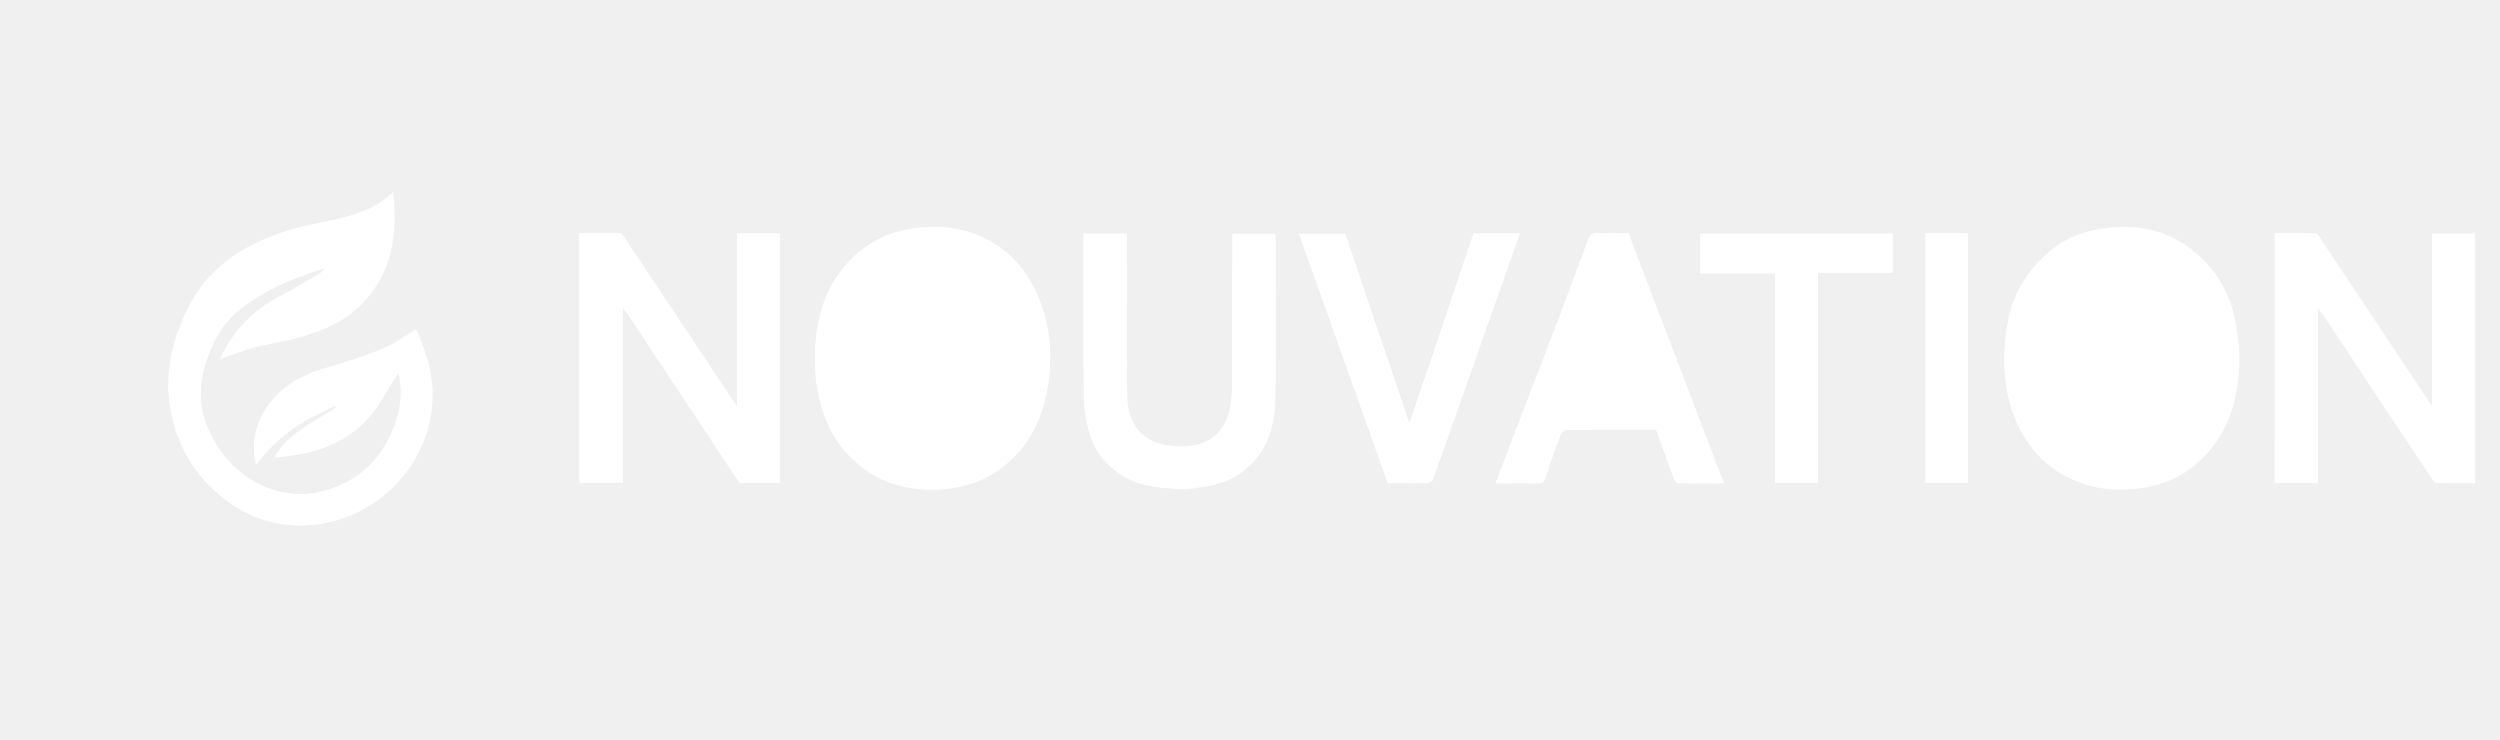
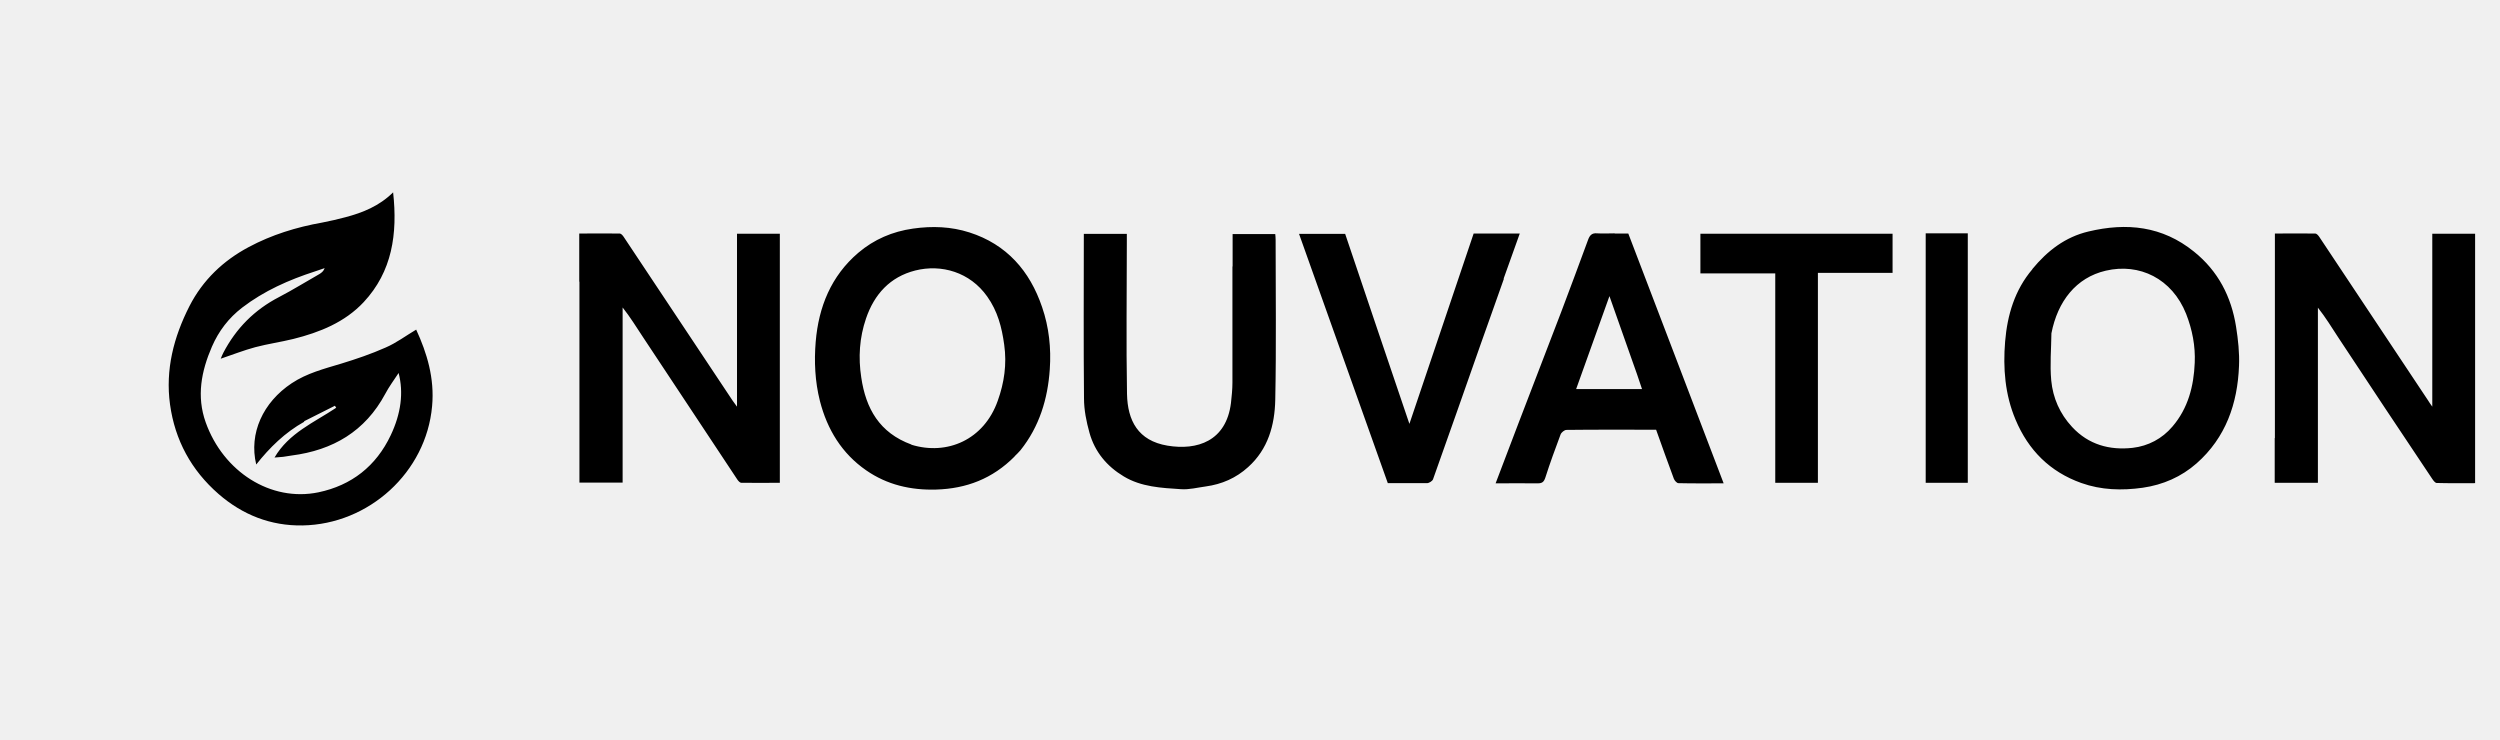
- <svg xmlns="http://www.w3.org/2000/svg" id="Layer_1" version="1.1" viewBox="0 0 1366 404">
+ <svg xmlns="http://www.w3.org/2000/svg" version="1.1" viewBox="0 0 1366 404">
  <defs>
    <style>
      .st0 {
-         fill: #fff;
+         fill: currentColor;
      }
    </style>
  </defs>
-   <path class="st0" fill-rule="evenodd" d="M166.1,230.2l16.9-8.5c.2.4.4.7.7,1.1-12,8-25.9,13.8-33.7,27.2,1.7-.2,3.3-.2,4.8-.4,1.5-.2,3-.5,4.5-.7,22.6-2.9,40.2-13.2,51.2-33.7,2-3.8,4.6-7.3,7.3-11.4,2.8,10.7,1.3,22.2-4.3,34-8,16.9-21.4,27.4-39.5,31.2-26.1,5.4-52-11.3-61.6-38.2-5.1-14.3-2.4-28,3.4-41.4,3.7-8.5,9.1-15.6,16.5-21.3,12-9.2,25.6-15.2,39.8-19.8,1.8-.6,3.5-1.2,5.3-1.8-.6,1.7-1.7,2.5-2.8,3.2-7.4,4.2-14.6,8.7-22.1,12.6-13.5,7-23.5,17.1-30.5,30.5-.6,1.1-1,2.3-1.4,3.2,6.5-2.2,12.6-4.6,18.9-6.3,6.8-1.8,13.9-2.8,20.8-4.5,14.4-3.6,28.1-9.1,38.4-20.1,15.6-16.7,18.6-37.3,16.1-60-7.6,7.5-16.6,11.1-26.1,13.6-4.2,1.1-8.4,2.1-12.6,2.9-14.1,2.5-27.7,6.7-40.2,13.4-13.9,7.4-25.1,18-32.4,32.3-8.6,16.9-13.2,34.7-10.6,53.7,2.7,19.5,11.6,35.9,26.5,48.9,13.1,11.4,28.5,17.5,45.9,17.2,36.2-.6,67.6-29,70.8-65.2,1.4-15.2-2.8-29-8.7-41.8-5.7,3.4-10.9,7.3-16.7,9.8-7.9,3.5-16.1,6.3-24.3,8.8-9.3,2.8-18.7,5.2-27,10.7-15.7,10.4-23.5,27.4-19.4,44.4,7.4-9.3,15.6-17.4,26.3-23.4M316.6,153.8v109.9h23.6v-95.7c4.2,5.3,7.6,10.9,11.2,16.3,17.1,25.9,34.3,51.7,51.4,77.6.5.8,1.5,1.9,2.2,1.9,7.1.1,14.1,0,21.1,0V127.7h-23.4v94.5c-1-1.4-1.7-2.3-2.4-3.3-19.8-29.8-39.6-59.6-59.4-89.3-.5-.8-1.4-1.9-2.2-2-7.3-.1-14.7,0-22.2,0v26.4M1242.9,239.3v24.5h23.6v-95.7c4.2,5.3,7.6,10.9,11.2,16.4,17,25.8,34.1,51.5,51.3,77.2.6.9,1.6,2.2,2.4,2.2,7,.2,14.1.1,21,.1V127.7h-23.4v94.5c-1-1.4-1.7-2.4-2.3-3.4-19.8-29.8-39.6-59.6-59.4-89.3-.5-.8-1.5-1.9-2.2-1.9-7.3-.1-14.7,0-22.1,0v111.8M554.4,249.3c1.1-1.1,2.2-2.1,3.2-3.3,10.3-12.9,14.9-28,16-44.2.8-11.5-.4-23-4.2-34-6.7-19.8-19.4-34.3-39.7-40.8-10-3.2-20.3-3.6-30.8-2.1-11.3,1.6-21.3,5.9-29.9,13.2-14.9,12.7-21.7,29.6-23.3,48.6-.9,10.8-.4,21.7,2.3,32.4,4,15.6,12,28.7,25.3,37.9,11.4,7.9,24.3,10.9,38.2,10.5,16.5-.5,30.8-5.9,42.9-18.1M1110.5,147.1c-9.7,11.4-13.7,25.1-14.9,39.5-1.2,14.5-.1,29,5.7,42.7,7,16.7,18.8,28.5,35.9,34.6,10.9,3.9,22.2,4.2,33.6,2.6,11.1-1.6,21.1-6,29.4-13.3,16-14.1,22.4-32.7,23.2-53.3.3-7.1-.5-14.3-1.6-21.3-2.6-16.5-9.8-30.5-23-41.1-17.3-14-36.8-16-57.7-11-12.6,3-22.3,10.4-30.7,20.6M673.4,145.5c0,21.2,0,42.4,0,63.6,0,3.7-.4,7.4-.8,11.1-2.6,20.9-18.5,26-34.7,23.3-16.1-2.7-21.8-13.7-22.1-28.2-.5-27.8-.1-55.5-.1-83.3v-4.2h-23.5c0,30.1-.2,60,.1,89.9,0,6.3,1.3,12.7,3,18.8,2.9,10.4,9.5,18.3,18.7,23.8,9.6,5.8,20.6,6.3,31.4,7,4.4.3,8.9-.9,13.4-1.5,8.8-1.2,16.6-4.6,23.2-10.6,10.9-9.8,14.5-22.9,14.8-36.7.6-29.2.2-58.3.2-87.5,0-1.1-.1-2.1-.2-3.1h-23.3v17.8M882.3,127.5c-3.2,0-6.4.2-9.6,0-2.9-.3-4.1,1.1-5,3.6-4.8,13.1-9.7,26.2-14.6,39.2-7.8,20.4-15.7,40.8-23.5,61.2-4.1,10.7-8.2,21.5-12.4,32.6,8,0,15.5-.1,23,0,2.5,0,3.4-.8,4.2-3.2,2.5-7.9,5.4-15.7,8.3-23.5.4-1.1,2.1-2.5,3.2-2.5,16.3-.2,32.6-.1,49-.1,3.2,9,6.4,17.9,9.7,26.8.4,1,1.6,2.4,2.5,2.4,8,.2,16.1.1,24.7.1-17.5-45.8-34.7-91.1-52.1-136.5h-7.5M821.6,152.2c2.9-8.1,5.8-16.2,8.8-24.6h-25.2c-11.7,34.6-23.3,69.1-35.1,104-11.9-35.1-23.6-69.6-35.1-103.8h-25.2c16.2,45.6,32.3,90.8,48.5,136.2,7.2,0,14.3,0,21.4,0,1.1,0,2.9-1.1,3.3-2.1,8.8-24.6,17.4-49.3,26.1-74,4.1-11.6,8.3-23.2,12.6-35.5M993.3,235.9v-86.8h40.8v-21.4h-105v21.7h40.9v114.4h23.3v-27.8M1066.6,127.5h-14.4v136.3h23V127.5h-8.6Z" />
-   <path class="st0" fill-rule="evenodd" d="M165.8,230.4c-10.4,5.9-18.6,14-26,23.3-4.1-17,3.7-34,19.4-44.4,8.3-5.5,17.7-7.9,27-10.7,8.2-2.5,16.5-5.3,24.3-8.8,5.8-2.5,11-6.4,16.7-9.8,5.9,12.8,10.1,26.6,8.7,41.8-3.2,36.3-34.6,64.7-70.8,65.2-17.3.3-32.7-5.9-45.9-17.2-14.9-12.9-23.8-29.4-26.5-48.9-2.6-19,1.9-36.8,10.6-53.7,7.3-14.3,18.5-24.8,32.4-32.3,12.5-6.7,26.1-10.9,40.2-13.4,4.2-.8,8.5-1.8,12.6-2.9,9.5-2.5,18.5-6,26.1-13.6,2.5,22.7-.5,43.3-16.1,60-10.3,11-24,16.4-38.4,20.1-6.9,1.7-14,2.7-20.8,4.5-6.3,1.7-12.4,4.1-18.9,6.3.4-1,.8-2.1,1.4-3.2,7-13.3,17.1-23.5,30.5-30.5,7.5-3.9,14.8-8.4,22.1-12.6,1.1-.7,2.2-1.5,2.8-3.2-1.8.6-3.5,1.2-5.3,1.8-14.2,4.7-27.8,10.7-39.8,19.8-7.4,5.6-12.8,12.8-16.5,21.3-5.8,13.4-8.5,27.2-3.4,41.4,9.6,26.9,35.5,43.6,61.6,38.2,18.1-3.7,31.5-14.3,39.5-31.2,5.6-11.8,7.1-23.2,4.3-34-2.6,4.1-5.2,7.6-7.3,11.4-11,20.6-28.6,30.8-51.2,33.7-1.5.2-3,.5-4.5.7-1.5.2-3,.3-4.8.4,7.8-13.5,21.7-19.2,33.7-27.2-.2-.4-.4-.7-.7-1.1-5.6,2.8-11.3,5.6-17.2,8.6Z" />
-   <path class="st0" fill-rule="evenodd" d="M316.6,153.4v-26c7.5,0,14.8,0,22.2,0,.8,0,1.7,1.1,2.2,2,19.8,29.8,39.6,59.6,59.4,89.3.6,1,1.4,1.9,2.4,3.3v-94.5h23.4v136.3c-7,0-14,0-21.1,0-.8,0-1.7-1.1-2.2-1.9-17.2-25.8-34.3-51.7-51.4-77.6-3.6-5.5-7-11.1-11.2-16.3v95.7h-23.6v-110.3Z" />
-   <path class="st0" fill-rule="evenodd" d="M1242.9,238.9v-111.4c7.5,0,14.8,0,22.1,0,.8,0,1.7,1.1,2.2,1.9,19.8,29.8,39.6,59.5,59.4,89.3.7,1,1.3,1.9,2.3,3.4v-94.5h23.4v136.3c-6.9,0-14,0-21-.1-.8,0-1.8-1.3-2.4-2.2-17.1-25.7-34.2-51.4-51.3-77.2-3.6-5.5-7-11.1-11.2-16.4v95.7h-23.6v-24.9Z" />
-   <path class="st0" fill-rule="evenodd" d="M554.2,249.5c-11.9,12-26.1,17.4-42.7,17.9-13.9.4-26.8-2.6-38.2-10.5-13.4-9.2-21.3-22.3-25.3-37.9-2.7-10.7-3.3-21.6-2.3-32.4,1.6-19,8.4-35.9,23.3-48.6,8.6-7.3,18.6-11.5,29.9-13.2,10.5-1.5,20.9-1.2,30.8,2.1,20.3,6.6,32.9,21,39.7,40.8,3.7,11,4.9,22.5,4.2,34-1.1,16.2-5.7,31.3-16,44.2-1,1.2-2.1,2.2-3.4,3.5M498,243c19.5,6,39.7-2.7,47.2-24.1,3.5-9.8,5-19.9,3.5-30.5-1.3-9.6-3.6-18.4-9.3-26.4-9.4-13.3-25-17.8-39.3-14.2-13.8,3.5-22.4,13-26.9,26.2-3.6,10.5-4.3,21.3-2.6,32.3,2.5,16.9,9.9,30.2,27.4,36.6Z" />
-   <path class="st0" fill-rule="evenodd" d="M1110.6,146.8c8.3-9.9,18.1-17.2,30.6-20.3,20.9-5.1,40.4-3,57.7,11,13.1,10.6,20.4,24.7,23,41.1,1.1,7,1.9,14.2,1.6,21.3-.8,20.7-7.1,39.3-23.2,53.3-8.4,7.3-18.3,11.7-29.4,13.3-11.4,1.7-22.7,1.3-33.6-2.6-17.1-6.1-28.9-18-35.9-34.6-5.8-13.7-6.9-28.2-5.7-42.7,1.2-14.4,5.2-28.1,14.9-39.8M1120.9,182c-.1,8.6-.9,17.3-.1,25.9.9,9.5,4.7,18.2,11.4,25.4,9,9.7,20.5,12.8,33.1,11.4,8.5-1,16.1-5,21.7-11.6,8.6-10,11.7-22.2,12.2-34.9.4-9.1-1.3-18-4.7-26.7-7.7-19.3-25.5-27.9-43.9-23.6-16.3,3.8-26.3,16.8-29.7,34.2Z" />
-   <path class="st0" fill-rule="evenodd" d="M673.4,145v-17.3h23.3c0,1,.2,2.1.2,3.1,0,29.2.4,58.3-.2,87.5-.3,13.8-3.9,26.9-14.8,36.7-6.6,6-14.4,9.4-23.2,10.6-4.5.6-9,1.8-13.4,1.5-10.8-.6-21.8-1.2-31.4-7-9.2-5.5-15.8-13.4-18.7-23.8-1.7-6.1-2.9-12.5-3-18.8-.3-29.9-.1-59.7-.1-89.9h23.5v4.2c0,27.8-.3,55.6.1,83.3.2,14.6,6,25.5,22.1,28.2,16.2,2.7,32.1-2.4,34.7-23.3.5-3.7.8-7.4.8-11.1,0-21.2,0-42.4,0-64.1Z" />
-   <path class="st0" fill-rule="evenodd" d="M882.7,127.5h7.1c17.3,45.4,34.6,90.7,52.1,136.5-8.6,0-16.7,0-24.7-.1-.9,0-2.1-1.4-2.5-2.4-3.3-8.9-6.5-17.8-9.7-26.8-16.4,0-32.7,0-49,.1-1.1,0-2.8,1.4-3.2,2.5-3,7.8-5.8,15.6-8.3,23.5-.8,2.4-1.6,3.3-4.2,3.2-7.5-.2-15,0-23,0,4.2-11.1,8.3-21.9,12.4-32.6,7.8-20.4,15.7-40.8,23.5-61.2,5-13,9.8-26.1,14.6-39.2.9-2.5,2.1-3.8,5-3.6,3.2.3,6.4,0,10,0M891.5,196.1c-3.9-11.1-7.8-22.2-12.1-34.3-6.3,17.5-12.3,34.2-18.2,50.8h36c-1.8-5.5-3.6-10.7-5.7-16.5Z" />
-   <path class="st0" fill-rule="evenodd" d="M821.6,152.6c-4.2,12-8.4,23.5-12.5,35.2-8.7,24.7-17.3,49.4-26.1,74-.4,1-2.1,2.1-3.3,2.1-7.1.2-14.2,0-21.4,0-16.1-45.4-32.2-90.6-48.5-136.2h25.2c11.6,34.2,23.3,68.7,35.1,103.8,11.8-34.9,23.4-69.3,35.1-104h25.2c-3,8.4-5.9,16.5-8.8,25Z" />
-   <path class="st0" fill-rule="evenodd" d="M993.3,236.3v27.4h-23.3v-114.4h-40.9v-21.7h105v21.4h-40.8v87.2Z" />
-   <path class="st0" fill-rule="evenodd" d="M1067,127.5h8.1v136.3h-23V127.5h14.8Z" />
-   <path class="st0" fill-rule="evenodd" d="M497.7,243c-17.1-6.5-24.5-19.7-27-36.6-1.7-11-1-21.9,2.6-32.3,4.5-13.1,13.1-22.7,26.9-26.2,14.3-3.6,29.9.9,39.3,14.2,5.7,8,8,16.8,9.3,26.4,1.4,10.6,0,20.6-3.5,30.5-7.5,21.3-27.7,30-47.5,24.1Z" />
-   <path class="st0" fill-rule="evenodd" d="M1121.2,181.7c3.2-17.1,13.2-30.1,29.5-33.9,18.4-4.3,36.2,4.3,43.9,23.6,3.5,8.7,5.1,17.6,4.7,26.7-.5,12.8-3.6,25-12.2,34.9-5.6,6.6-13.2,10.6-21.7,11.6-12.6,1.5-24.2-1.7-33.1-11.4-6.6-7.2-10.5-15.9-11.4-25.4-.8-8.5,0-17.2.4-26.1Z" />
-   <path class="st0" fill-rule="evenodd" d="M891.7,196.4c1.9,5.5,3.7,10.7,5.5,16.2h-36c6-16.6,12-33.3,18.2-50.8,4.3,12.1,8.2,23.2,12.3,34.6Z" />
+   <path class="st0" fill-rule="evenodd" clip-rule="evenodd" d="M166.1,230.2l16.9-8.5c.2.4.4.7.7,1.1-12,8-25.9,13.8-33.7,27.2,1.7-.2,3.3-.2,4.8-.4,1.5-.2,3-.5,4.5-.7,22.6-2.9,40.2-13.2,51.2-33.7,2-3.8,4.6-7.3,7.3-11.4,2.8,10.7,1.3,22.2-4.3,34-8,16.9-21.4,27.4-39.5,31.2-26.1,5.4-52-11.3-61.6-38.2-5.1-14.3-2.4-28,3.4-41.4,3.7-8.5,9.1-15.6,16.5-21.3,12-9.2,25.6-15.2,39.8-19.8,1.8-.6,3.5-1.2,5.3-1.8-.6,1.7-1.7,2.5-2.8,3.2-7.4,4.2-14.6,8.7-22.1,12.6-13.5,7-23.5,17.1-30.5,30.5-.6,1.1-1,2.3-1.4,3.2,6.5-2.2,12.6-4.6,18.9-6.3,6.8-1.8,13.9-2.8,20.8-4.5,14.4-3.6,28.1-9.1,38.4-20.1,15.6-16.7,18.6-37.3,16.1-60-7.6,7.5-16.6,11.1-26.1,13.6-4.2,1.1-8.4,2.1-12.6,2.9-14.1,2.5-27.7,6.7-40.2,13.4-13.9,7.4-25.1,18-32.4,32.3-8.6,16.9-13.2,34.7-10.6,53.7,2.7,19.5,11.6,35.9,26.5,48.9,13.1,11.4,28.5,17.5,45.9,17.2,36.2-.6,67.6-29,70.8-65.2,1.4-15.2-2.8-29-8.7-41.8-5.7,3.4-10.9,7.3-16.7,9.8-7.9,3.5-16.1,6.3-24.3,8.8-9.3,2.8-18.7,5.2-27,10.7-15.7,10.4-23.5,27.4-19.4,44.4,7.4-9.3,15.6-17.4,26.3-23.4M316.6,153.8v109.9h23.6v-95.7c4.2,5.3,7.6,10.9,11.2,16.3,17.1,25.9,34.3,51.7,51.4,77.6.5.8,1.5,1.9,2.2,1.9,7.1.1,14.1,0,21.1,0V127.7h-23.4v94.5c-1-1.4-1.7-2.3-2.4-3.3-19.8-29.8-39.6-59.6-59.4-89.3-.5-.8-1.4-1.9-2.2-2-7.3-.1-14.7,0-22.2,0v26.4M1242.9,239.3v24.5h23.6v-95.7c4.2,5.3,7.6,10.9,11.2,16.4,17,25.8,34.1,51.5,51.3,77.2.6.9,1.6,2.2,2.4,2.2,7,.2,14.1.1,21,.1V127.7h-23.4v94.5c-1-1.4-1.7-2.4-2.3-3.4-19.8-29.8-39.6-59.6-59.4-89.3-.5-.8-1.5-1.9-2.2-1.9-7.3-.1-14.7,0-22.1,0v111.8M554.4,249.3c1.1-1.1,2.2-2.1,3.2-3.3,10.3-12.9,14.9-28,16-44.2.8-11.5-.4-23-4.2-34-6.7-19.8-19.4-34.3-39.7-40.8-10-3.2-20.3-3.6-30.8-2.1-11.3,1.6-21.3,5.9-29.9,13.2-14.9,12.7-21.7,29.6-23.3,48.6-.9,10.8-.4,21.7,2.3,32.4,4,15.6,12,28.7,25.3,37.9,11.4,7.9,24.3,10.9,38.2,10.5,16.5-.5,30.8-5.9,42.9-18.1M498,243c19.5,6,39.7-2.7,47.2-24.1,3.5-9.8,5-19.9,3.5-30.5-1.3-9.6-3.6-18.4-9.3-26.4-9.4-13.3-25-17.8-39.3-14.2-13.8,3.5-22.4,13-26.9,26.2-3.6,10.5-4.3,21.3-2.6,32.3,2.5,16.9,9.9,30.2,27.4,36.6M1110.5,147.1c-9.7,11.4-13.7,25.1-14.9,39.5-1.2,14.5-.1,29,5.7,42.7,7,16.7,18.8,28.5,35.9,34.6,10.9,3.9,22.2,4.2,33.6,2.6,11.1-1.6,21.1-6,29.4-13.3,16-14.1,22.4-32.7,23.2-53.3.3-7.1-.5-14.3-1.6-21.3-2.6-16.5-9.8-30.5-23-41.1-17.3-14-36.8-16-57.7-11-12.6,3-22.3,10.4-30.7,20.6M1120.9,182c-.1,8.6-.9,17.3-.1,25.9.9,9.5,4.7,18.2,11.4,25.4,9,9.7,20.5,12.8,33.1,11.4,8.5-1,16.1-5,21.7-11.6,8.6-10,11.7-22.2,12.2-34.9.4-9.1-1.3-18-4.7-26.7-7.7-19.3-25.5-27.9-43.9-23.6-16.3,3.8-26.3,16.8-29.7,34.2M673.4,145.5c0,21.2,0,42.4,0,63.6,0,3.7-.4,7.4-.8,11.1-2.6,20.9-18.5,26-34.7,23.3-16.1-2.7-21.8-13.7-22.1-28.2-.5-27.8-.1-55.5-.1-83.3v-4.2h-23.5c0,30.1-.2,60,.1,89.9,0,6.3,1.3,12.7,3,18.8,2.9,10.4,9.5,18.3,18.7,23.8,9.6,5.8,20.6,6.3,31.4,7,4.4.3,8.9-.9,13.4-1.5,8.8-1.2,16.6-4.6,23.2-10.6,10.9-9.8,14.5-22.9,14.8-36.7.6-29.2.2-58.3.2-87.5,0-1.1-.1-2.1-.2-3.1h-23.3v17.8M882.3,127.5c-3.2,0-6.4.2-9.6,0-2.9-.3-4.1,1.1-5,3.6-4.8,13.1-9.7,26.2-14.6,39.2-7.8,20.4-15.7,40.8-23.5,61.2-4.1,10.7-8.2,21.5-12.4,32.6,8,0,15.5-.1,23,0,2.5,0,3.4-.8,4.2-3.2,2.5-7.9,5.4-15.7,8.3-23.5.4-1.1,2.1-2.5,3.2-2.5,16.3-.2,32.6-.1,49-.1,3.2,9,6.4,17.9,9.7,26.8.4,1,1.6,2.4,2.5,2.4,8,.2,16.1.1,24.7.1-17.5-45.8-34.7-91.1-52.1-136.5h-7.5M891.5,196.1c-3.9-11.1-7.8-22.2-12.1-34.3-6.3,17.5-12.3,34.2-18.2,50.8h36c-1.8-5.5-3.6-10.7-5.7-16.5M821.6,152.2c2.9-8.1,5.8-16.2,8.8-24.6h-25.2c-11.7,34.6-23.3,69.1-35.1,104-11.9-35.1-23.6-69.6-35.1-103.8h-25.2c16.2,45.6,32.3,90.8,48.5,136.2,7.2,0,14.3,0,21.4,0,1.1,0,2.9-1.1,3.3-2.1,8.8-24.6,17.4-49.3,26.1-74,4.1-11.6,8.3-23.2,12.6-35.5M993.3,235.9v-86.8h40.8v-21.4h-105v21.7h40.9v114.4h23.3v-27.8M1066.6,127.5h-14.4v136.3h23V127.5h-8.6" />
</svg>
